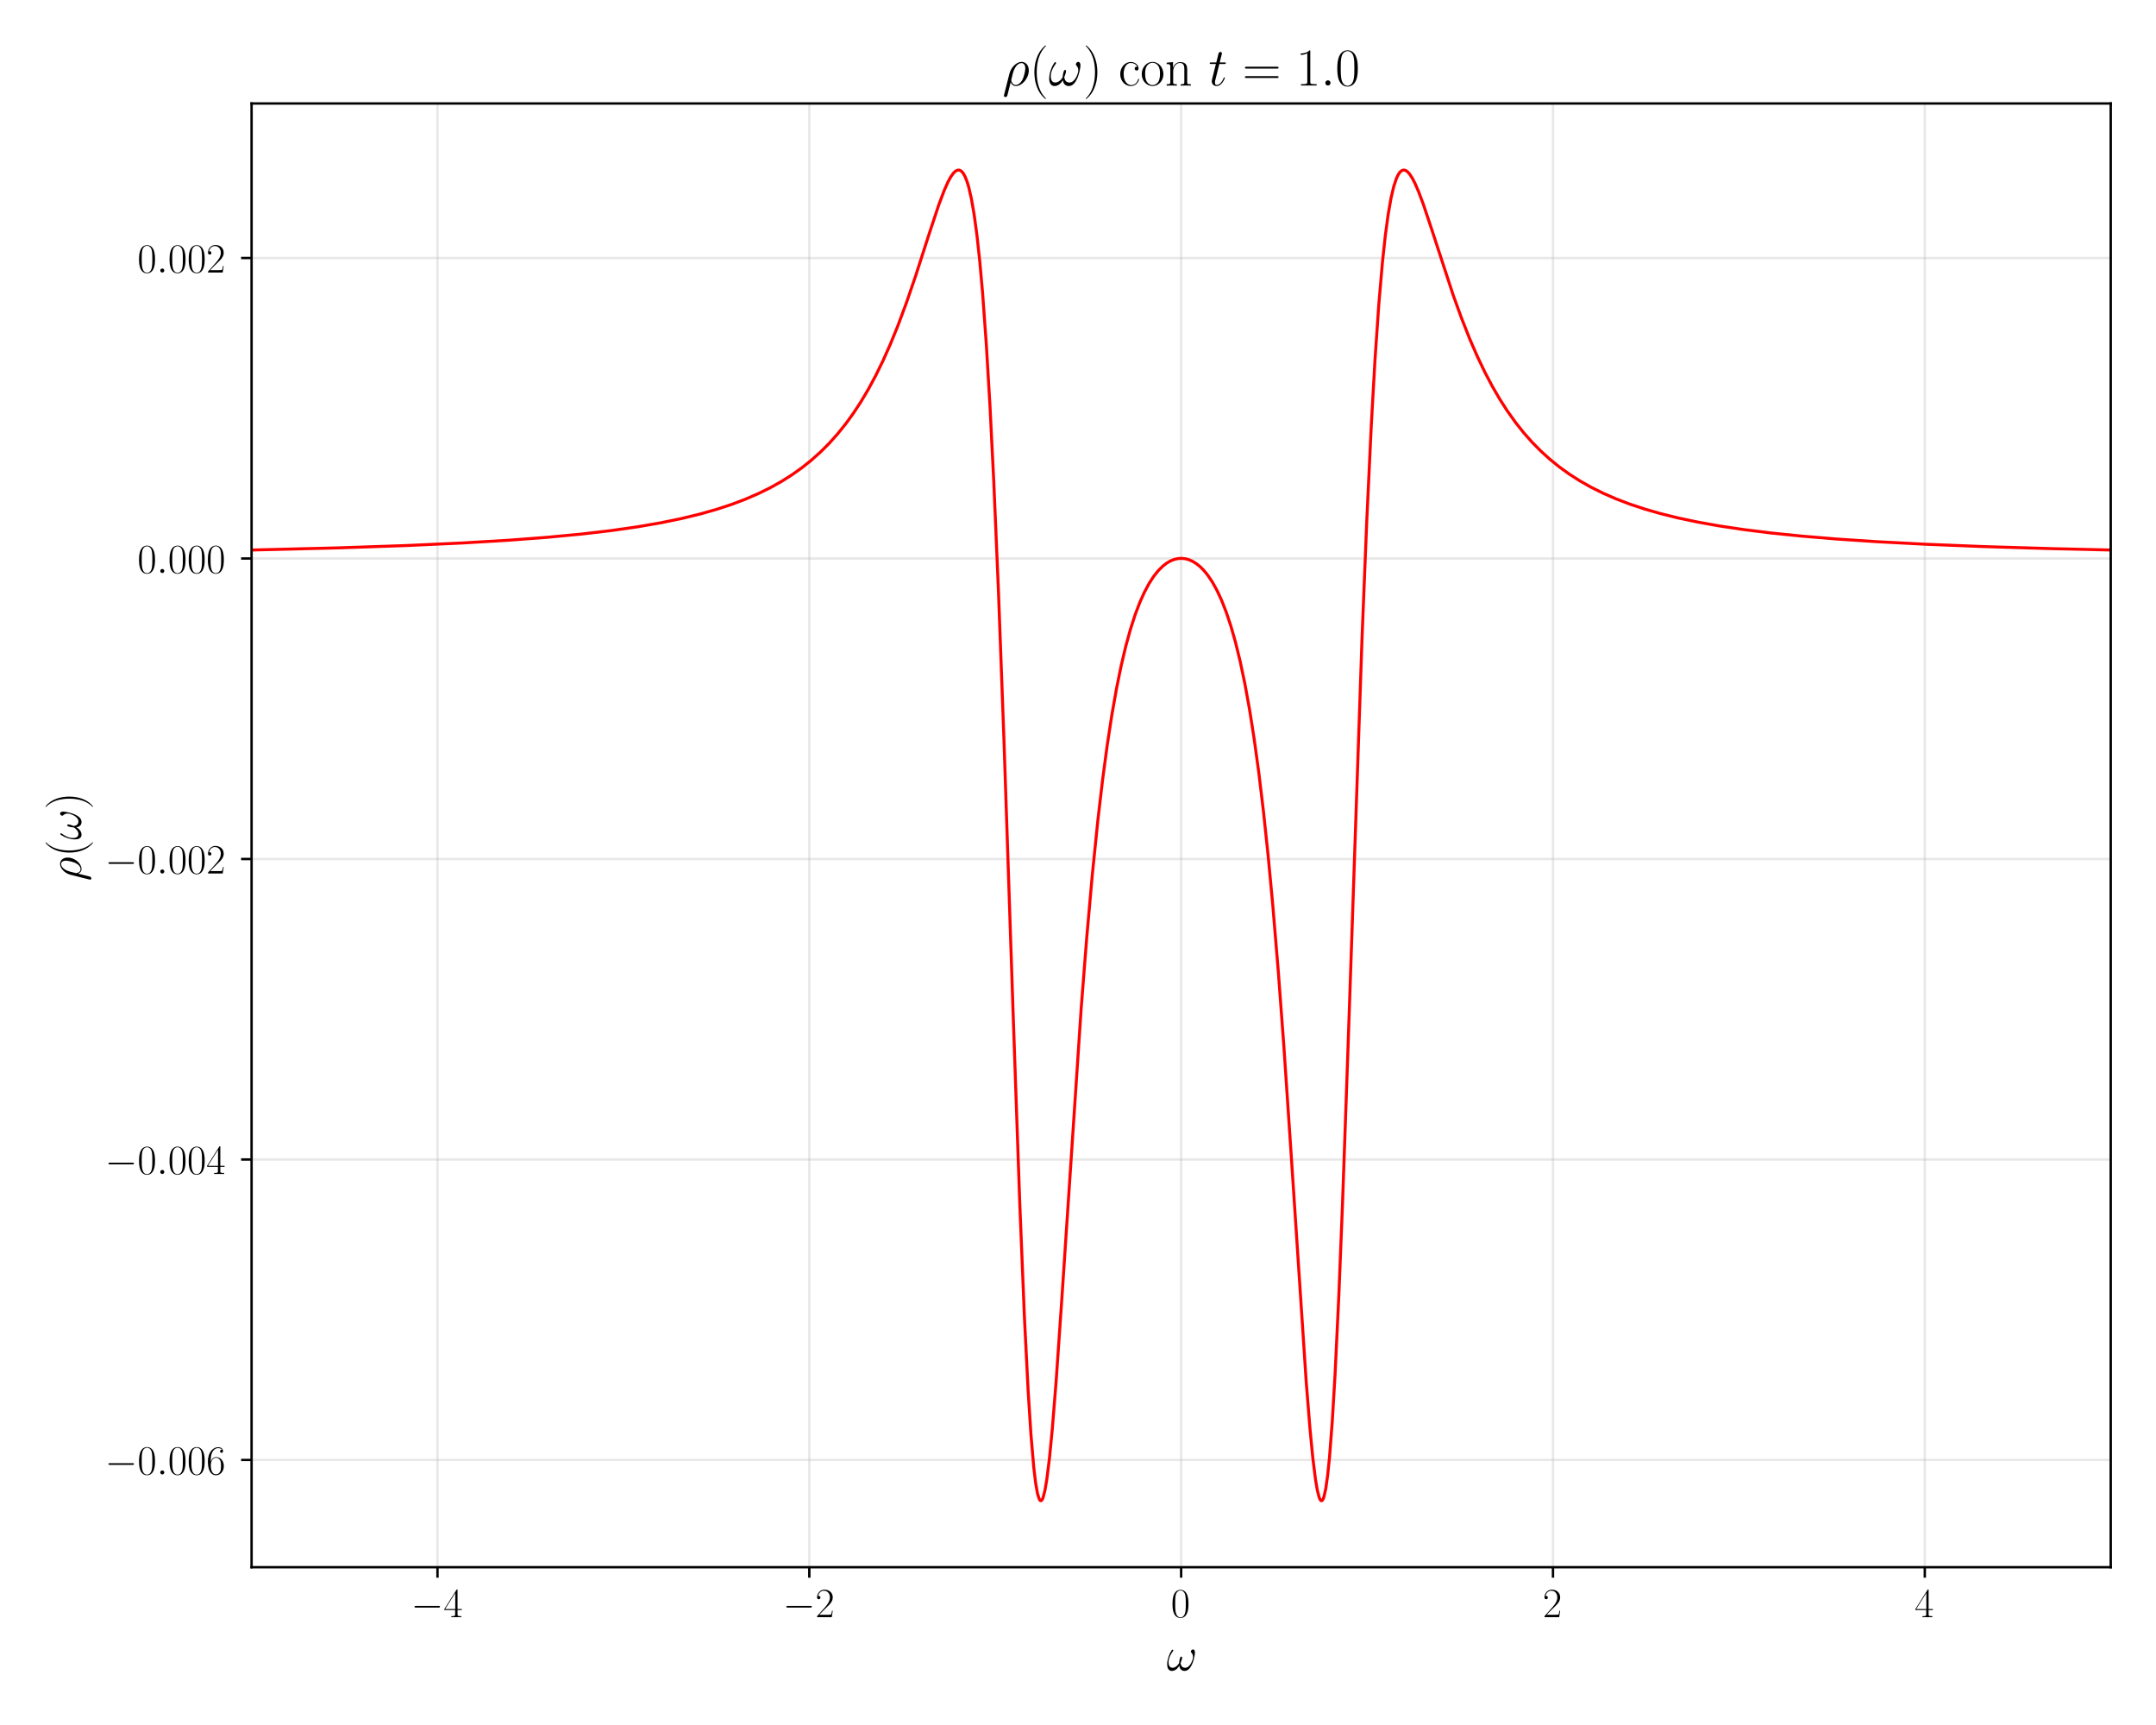
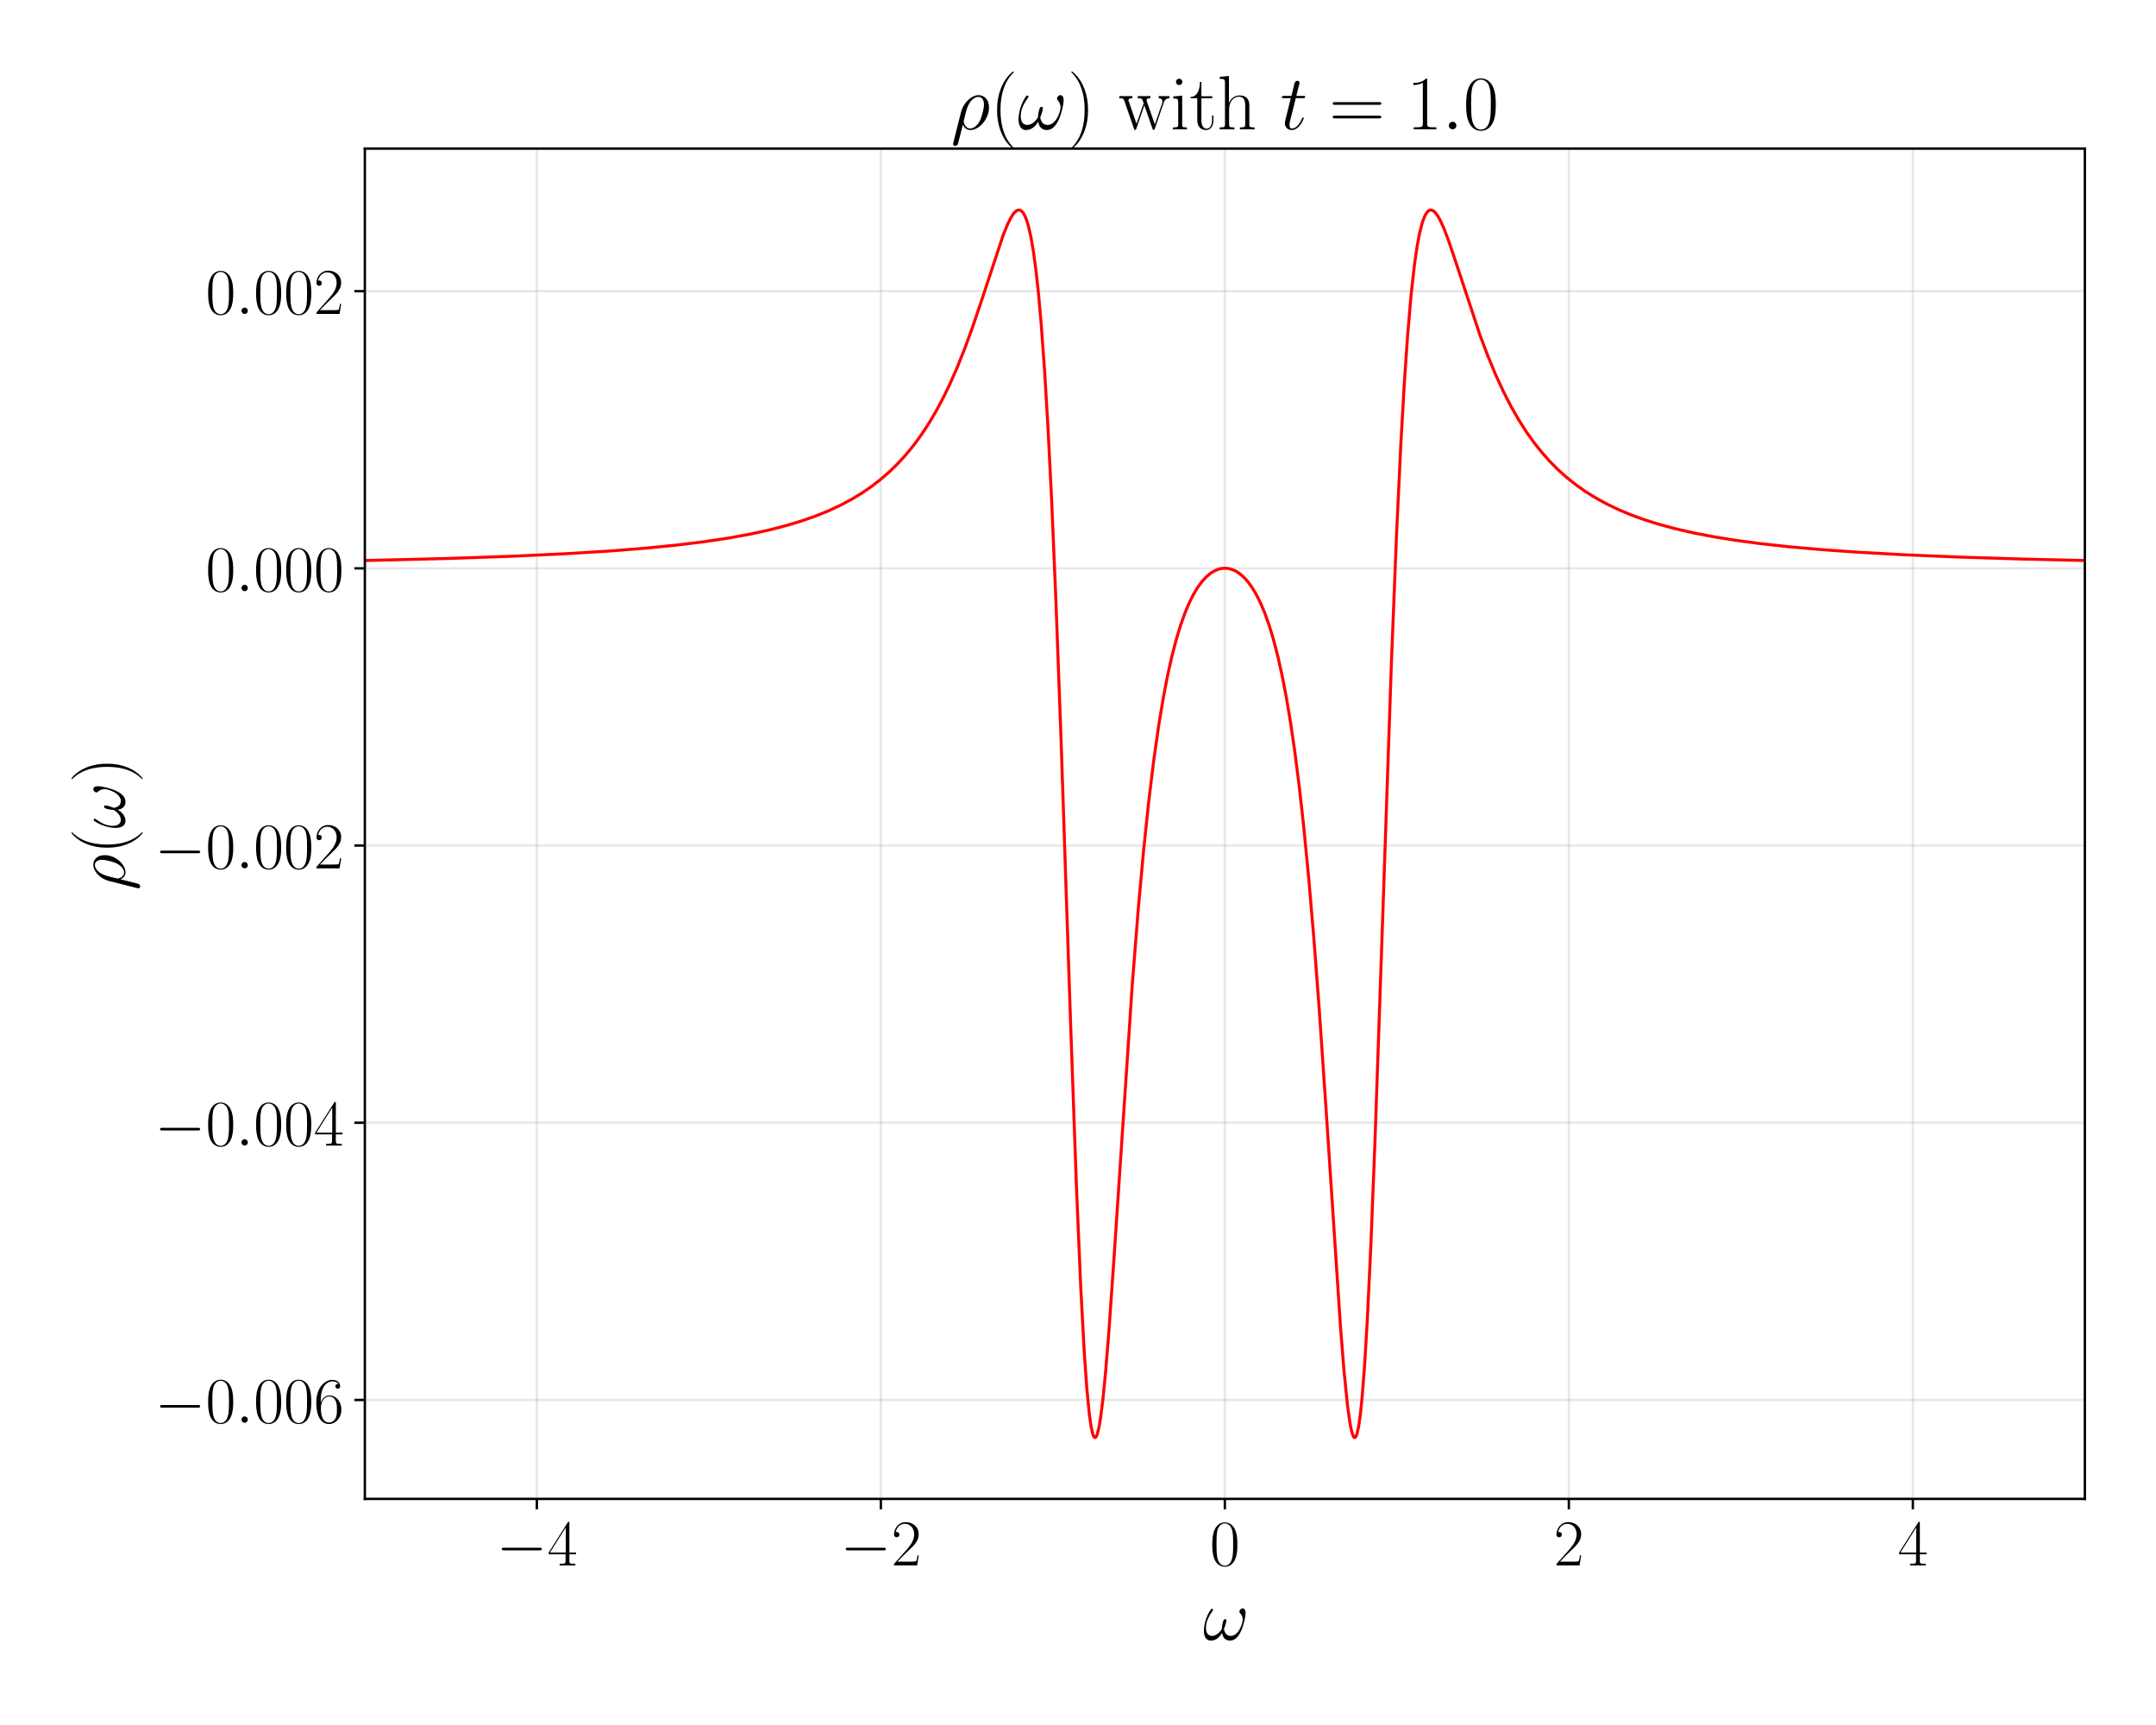
<svg xmlns="http://www.w3.org/2000/svg" xmlns:xlink="http://www.w3.org/1999/xlink" width="720pt" height="576pt" viewBox="0 0 720 576" version="1.1">
  <defs>
    <style type="text/css">*{stroke-linejoin: round; stroke-linecap: butt}</style>
  </defs>
  <g id="figure_1">
    <g id="patch_1">
      <path d="M 0 576  L 720 576  L 720 0  L 0 0  z " style="fill: #ffffff" />
    </g>
    <g id="axes_1">
      <g id="patch_2">
-         <path d="M 84.016 523.313  L 704.88 523.313  L 704.88 34.553  L 84.016 34.553  z " style="fill: #ffffff" />
+         <path d="M 121.845 500.501  L 696.24 500.501  L 696.24 49.618  L 121.845 49.618  z " style="fill: #ffffff" />
      </g>
      <g id="matplotlib.axis_1">
        <g id="xtick_1">
          <g id="line2d_1">
-             <path d="M 146.102 523.313  L 146.102 34.553  " clip-path="url(#p0478dd4df3)" style="fill: none; stroke: #b0b0b0; stroke-opacity: 0.3; stroke-width: 0.8; stroke-linecap: square" />
+             <path d="M 179.285 500.501  L 179.285 49.618  " clip-path="url(#p96d9ea3263)" style="fill: none; stroke: #b0b0b0; stroke-opacity: 0.3; stroke-width: 0.8; stroke-linecap: square" />
          </g>
          <g id="line2d_2">
            <defs>
-               <path id="md2904b1576" d="M 0 0  L 0 3.5  " style="stroke: #000000; stroke-width: 0.8" />
-             </defs>
-             <g>
-               <use xlink:href="#md2904b1576" x="146.102" y="523.313" style="stroke: #000000; stroke-width: 0.8" />
+               <path id="mfb445f2e6b" d="M 0 0  L 0 3.5  " style="stroke: #000000; stroke-width: 0.8" />
+             </defs>
+             <g>
+               <use xlink:href="#mfb445f2e6b" x="179.285" y="500.501" style="stroke: #000000; stroke-width: 0.8" />
            </g>
          </g>
          <g id="text_1">
-             <g transform="translate(137.2641 539.9989) scale(0.14 -0.14)">
+             <g transform="translate(165.735 522.7216) scale(0.22 -0.22)">
              <defs>
                <path id="CMSY10-0" d="M 4218 1472  C 4326 1472 4442 1472 4442 1600  C 4442 1728 4326 1728 4218 1728  L 755 1728  C 646 1728 531 1728 531 1600  C 531 1472 646 1472 755 1472  L 4218 1472  z " transform="scale(0.015625)" />
                <path id="CMR17-34" d="M 2150 4122  C 2150 4256 2144 4256 2029 4256  L 128 1254  L 128 1088  L 1779 1088  L 1779 457  C 1779 224 1766 160 1318 160  L 1197 160  L 1197 0  C 1402 0 1747 0 1965 0  C 2182 0 2528 0 2733 0  L 2733 160  L 2611 160  C 2163 160 2150 224 2150 457  L 2150 1088  L 2803 1088  L 2803 1254  L 2150 1254  L 2150 4122  z M 1798 3703  L 1798 1254  L 256 1254  L 1798 3703  z " transform="scale(0.015625)" />
              </defs>
              <use xlink:href="#CMSY10-0" transform="scale(0.996264)" />
              <use xlink:href="#CMR17-34" transform="translate(77.48747 0) scale(0.996264)" />
            </g>
          </g>
        </g>
        <g id="xtick_2">
          <g id="line2d_3">
-             <path d="M 270.275 523.313  L 270.275 34.553  " clip-path="url(#p0478dd4df3)" style="fill: none; stroke: #b0b0b0; stroke-opacity: 0.3; stroke-width: 0.8; stroke-linecap: square" />
+             <path d="M 294.164 500.501  L 294.164 49.618  " clip-path="url(#p96d9ea3263)" style="fill: none; stroke: #b0b0b0; stroke-opacity: 0.3; stroke-width: 0.8; stroke-linecap: square" />
          </g>
          <g id="line2d_4">
            <g>
-               <use xlink:href="#md2904b1576" x="270.275" y="523.313" style="stroke: #000000; stroke-width: 0.8" />
+               <use xlink:href="#mfb445f2e6b" x="294.164" y="500.501" style="stroke: #000000; stroke-width: 0.8" />
            </g>
          </g>
          <g id="text_2">
-             <g transform="translate(261.4369 539.9989) scale(0.14 -0.14)">
+             <g transform="translate(280.614 522.7216) scale(0.22 -0.22)">
              <defs>
                <path id="CMR17-32" d="M 2669 989  L 2554 989  C 2490 536 2438 459 2413 420  C 2381 369 1920 369 1830 369  L 602 369  C 832 619 1280 1072 1824 1597  C 2214 1967 2669 2402 2669 3035  C 2669 3790 2067 4224 1395 4224  C 691 4224 262 3604 262 3030  C 262 2780 448 2748 525 2748  C 589 2748 781 2787 781 3010  C 781 3207 614 3264 525 3264  C 486 3264 448 3258 422 3245  C 544 3790 915 4058 1306 4058  C 1862 4058 2227 3617 2227 3035  C 2227 2479 1901 2000 1536 1584  L 262 146  L 262 0  L 2515 0  L 2669 989  z " transform="scale(0.015625)" />
              </defs>
              <use xlink:href="#CMSY10-0" transform="scale(0.996264)" />
              <use xlink:href="#CMR17-32" transform="translate(77.48747 0) scale(0.996264)" />
            </g>
          </g>
        </g>
        <g id="xtick_3">
          <g id="line2d_5">
-             <path d="M 394.448 523.313  L 394.448 34.553  " clip-path="url(#p0478dd4df3)" style="fill: none; stroke: #b0b0b0; stroke-opacity: 0.3; stroke-width: 0.8; stroke-linecap: square" />
+             <path d="M 409.043 500.501  L 409.043 49.618  " clip-path="url(#p96d9ea3263)" style="fill: none; stroke: #b0b0b0; stroke-opacity: 0.3; stroke-width: 0.8; stroke-linecap: square" />
          </g>
          <g id="line2d_6">
            <g>
-               <use xlink:href="#md2904b1576" x="394.448" y="523.313" style="stroke: #000000; stroke-width: 0.8" />
+               <use xlink:href="#mfb445f2e6b" x="409.043" y="500.501" style="stroke: #000000; stroke-width: 0.8" />
            </g>
          </g>
          <g id="text_3">
-             <g transform="translate(391.0338 539.9989) scale(0.14 -0.14)">
+             <g transform="translate(404.0166 522.7216) scale(0.22 -0.22)">
              <defs>
                <path id="CMR17-30" d="M 2688 2025  C 2688 2416 2682 3080 2413 3591  C 2176 4039 1798 4198 1466 4198  C 1158 4198 768 4058 525 3597  C 269 3118 243 2524 243 2025  C 243 1661 250 1106 448 619  C 723 -39 1216 -128 1466 -128  C 1760 -128 2208 -7 2470 600  C 2662 1042 2688 1559 2688 2025  z M 1466 -26  C 1056 -26 813 325 723 812  C 653 1188 653 1738 653 2096  C 653 2588 653 2997 736 3387  C 858 3929 1216 4096 1466 4096  C 1728 4096 2067 3923 2189 3400  C 2272 3036 2278 2607 2278 2096  C 2278 1680 2278 1169 2202 792  C 2067 95 1690 -26 1466 -26  z " transform="scale(0.015625)" />
              </defs>
              <use xlink:href="#CMR17-30" transform="scale(0.996264)" />
            </g>
          </g>
        </g>
        <g id="xtick_4">
          <g id="line2d_7">
-             <path d="M 518.621 523.313  L 518.621 34.553  " clip-path="url(#p0478dd4df3)" style="fill: none; stroke: #b0b0b0; stroke-opacity: 0.3; stroke-width: 0.8; stroke-linecap: square" />
+             <path d="M 523.922 500.501  L 523.922 49.618  " clip-path="url(#p96d9ea3263)" style="fill: none; stroke: #b0b0b0; stroke-opacity: 0.3; stroke-width: 0.8; stroke-linecap: square" />
          </g>
          <g id="line2d_8">
            <g>
-               <use xlink:href="#md2904b1576" x="518.621" y="523.313" style="stroke: #000000; stroke-width: 0.8" />
+               <use xlink:href="#mfb445f2e6b" x="523.922" y="500.501" style="stroke: #000000; stroke-width: 0.8" />
            </g>
          </g>
          <g id="text_4">
-             <g transform="translate(515.2066 539.9989) scale(0.14 -0.14)">
+             <g transform="translate(518.8956 522.7216) scale(0.22 -0.22)">
              <use xlink:href="#CMR17-32" transform="scale(0.996264)" />
            </g>
          </g>
        </g>
        <g id="xtick_5">
          <g id="line2d_9">
-             <path d="M 642.794 523.313  L 642.794 34.553  " clip-path="url(#p0478dd4df3)" style="fill: none; stroke: #b0b0b0; stroke-opacity: 0.3; stroke-width: 0.8; stroke-linecap: square" />
+             <path d="M 638.801 500.501  L 638.801 49.618  " clip-path="url(#p96d9ea3263)" style="fill: none; stroke: #b0b0b0; stroke-opacity: 0.3; stroke-width: 0.8; stroke-linecap: square" />
          </g>
          <g id="line2d_10">
            <g>
-               <use xlink:href="#md2904b1576" x="642.794" y="523.313" style="stroke: #000000; stroke-width: 0.8" />
+               <use xlink:href="#mfb445f2e6b" x="638.801" y="500.501" style="stroke: #000000; stroke-width: 0.8" />
            </g>
          </g>
          <g id="text_5">
-             <g transform="translate(639.3794 539.9989) scale(0.14 -0.14)">
+             <g transform="translate(633.7746 522.7216) scale(0.22 -0.22)">
              <use xlink:href="#CMR17-34" transform="scale(0.996264)" />
            </g>
          </g>
        </g>
        <g id="text_6">
-           <g transform="translate(389.5885 557.7805) scale(0.16 -0.16)">
+           <g transform="translate(401.7533 547.5892) scale(0.24 -0.24)">
            <defs>
              <path id="CMMI12-21" d="M 3802 2395  C 3802 2580 3750 2816 3526 2816  C 3398 2816 3251 2657 3251 2529  C 3251 2472 3277 2434 3328 2376  C 3424 2268 3546 2096 3546 1797  C 3546 1567 3405 1204 3302 1007  C 3123 656 2829 357 2496 357  C 2093 357 1939 615 1869 975  C 1939 1143 2086 1560 2086 1728  C 2086 1798 2061 1856 1978 1856  C 1933 1856 1882 1831 1850 1779  C 1760 1638 1677 1129 1683 994  C 1562 756 1216 357 806 357  C 378 357 262 733 262 1096  C 262 1758 678 2338 794 2497  C 858 2593 902 2657 902 2669  C 902 2714 877 2784 819 2784  C 717 2784 685 2701 634 2625  C 307 2121 77 1414 77 803  C 77 408 224 -64 704 -64  C 1235 -64 1568 391 1702 634  C 1754 275 1946 -64 2413 -64  C 2899 -64 3206 363 3437 879  C 3603 1249 3802 2045 3802 2395  z " transform="scale(0.015625)" />
            </defs>
            <use xlink:href="#CMMI12-21" transform="scale(0.996264)" />
          </g>
        </g>
      </g>
      <g id="matplotlib.axis_2">
        <g id="ytick_1">
          <g id="line2d_11">
-             <path d="M 84.016 487.499  L 704.88 487.499  " clip-path="url(#p0478dd4df3)" style="fill: none; stroke: #b0b0b0; stroke-opacity: 0.3; stroke-width: 0.8; stroke-linecap: square" />
+             <path d="M 121.845 467.462  L 696.24 467.462  " clip-path="url(#p96d9ea3263)" style="fill: none; stroke: #b0b0b0; stroke-opacity: 0.3; stroke-width: 0.8; stroke-linecap: square" />
          </g>
          <g id="line2d_12">
            <defs>
-               <path id="m746584c5a8" d="M 0 0  L -3.5 0  " style="stroke: #000000; stroke-width: 0.8" />
-             </defs>
-             <g>
-               <use xlink:href="#m746584c5a8" x="84.016" y="487.499" style="stroke: #000000; stroke-width: 0.8" />
+               <path id="m45723ee29a" d="M 0 0  L -3.5 0  " style="stroke: #000000; stroke-width: 0.8" />
+             </defs>
+             <g>
+               <use xlink:href="#m45723ee29a" x="121.845" y="467.462" style="stroke: #000000; stroke-width: 0.8" />
            </g>
          </g>
          <g id="text_7">
-             <g transform="translate(35.06022 492.3416) scale(0.14 -0.14)">
+             <g transform="translate(51.6288 475.0723) scale(0.22 -0.22)">
              <defs>
                <path id="CMMI12-3a" d="M 1178 307  C 1178 492 1024 619 870 619  C 685 619 557 466 557 313  C 557 128 710 0 864 0  C 1050 0 1178 153 1178 307  z " transform="scale(0.015625)" />
                <path id="CMR17-36" d="M 678 2176  C 678 3690 1395 4032 1811 4032  C 1946 4032 2272 4009 2400 3776  C 2298 3776 2106 3776 2106 3553  C 2106 3381 2246 3323 2336 3323  C 2394 3323 2566 3348 2566 3560  C 2566 3954 2246 4179 1805 4179  C 1043 4179 243 3390 243 1984  C 243 253 966 -128 1478 -128  C 2099 -128 2688 427 2688 1283  C 2688 2081 2170 2662 1517 2662  C 1126 2662 838 2407 678 1960  L 678 2176  z M 1478 25  C 691 25 691 1200 691 1436  C 691 1896 909 2560 1504 2560  C 1613 2560 1926 2560 2138 2120  C 2253 1870 2253 1609 2253 1289  C 2253 944 2253 690 2118 434  C 1978 171 1773 25 1478 25  z " transform="scale(0.015625)" />
              </defs>
              <use xlink:href="#CMSY10-0" transform="scale(0.996264)" />
              <use xlink:href="#CMR17-30" transform="translate(77.48747 0) scale(0.996264)" />
              <use xlink:href="#CMMI12-3a" transform="translate(123.1779 0) scale(0.996264)" />
              <use xlink:href="#CMR17-30" transform="translate(150.2751 0) scale(0.996264)" />
              <use xlink:href="#CMR17-30" transform="translate(195.9656 0) scale(0.996264)" />
              <use xlink:href="#CMR17-36" transform="translate(241.6561 0) scale(0.996264)" />
            </g>
          </g>
        </g>
        <g id="ytick_2">
          <g id="line2d_13">
-             <path d="M 84.016 387.163  L 704.88 387.163  " clip-path="url(#p0478dd4df3)" style="fill: none; stroke: #b0b0b0; stroke-opacity: 0.3; stroke-width: 0.8; stroke-linecap: square" />
+             <path d="M 121.845 374.902  L 696.24 374.902  " clip-path="url(#p96d9ea3263)" style="fill: none; stroke: #b0b0b0; stroke-opacity: 0.3; stroke-width: 0.8; stroke-linecap: square" />
          </g>
          <g id="line2d_14">
            <g>
-               <use xlink:href="#m746584c5a8" x="84.016" y="387.163" style="stroke: #000000; stroke-width: 0.8" />
+               <use xlink:href="#m45723ee29a" x="121.845" y="374.902" style="stroke: #000000; stroke-width: 0.8" />
            </g>
          </g>
          <g id="text_8">
-             <g transform="translate(35.06022 392.0061) scale(0.14 -0.14)">
+             <g transform="translate(51.6288 382.5124) scale(0.22 -0.22)">
              <use xlink:href="#CMSY10-0" transform="scale(0.996264)" />
              <use xlink:href="#CMR17-30" transform="translate(77.48747 0) scale(0.996264)" />
              <use xlink:href="#CMMI12-3a" transform="translate(123.1779 0) scale(0.996264)" />
              <use xlink:href="#CMR17-30" transform="translate(150.2751 0) scale(0.996264)" />
              <use xlink:href="#CMR17-30" transform="translate(195.9656 0) scale(0.996264)" />
              <use xlink:href="#CMR17-34" transform="translate(241.6561 0) scale(0.996264)" />
            </g>
          </g>
        </g>
        <g id="ytick_3">
          <g id="line2d_15">
-             <path d="M 84.016 286.828  L 704.88 286.828  " clip-path="url(#p0478dd4df3)" style="fill: none; stroke: #b0b0b0; stroke-opacity: 0.3; stroke-width: 0.8; stroke-linecap: square" />
+             <path d="M 121.845 282.342  L 696.24 282.342  " clip-path="url(#p96d9ea3263)" style="fill: none; stroke: #b0b0b0; stroke-opacity: 0.3; stroke-width: 0.8; stroke-linecap: square" />
          </g>
          <g id="line2d_16">
            <g>
-               <use xlink:href="#m746584c5a8" x="84.016" y="286.828" style="stroke: #000000; stroke-width: 0.8" />
+               <use xlink:href="#m45723ee29a" x="121.845" y="282.342" style="stroke: #000000; stroke-width: 0.8" />
            </g>
          </g>
          <g id="text_9">
-             <g transform="translate(35.06022 291.6706) scale(0.14 -0.14)">
+             <g transform="translate(51.6288 289.9524) scale(0.22 -0.22)">
              <use xlink:href="#CMSY10-0" transform="scale(0.996264)" />
              <use xlink:href="#CMR17-30" transform="translate(77.48747 0) scale(0.996264)" />
              <use xlink:href="#CMMI12-3a" transform="translate(123.1779 0) scale(0.996264)" />
              <use xlink:href="#CMR17-30" transform="translate(150.2751 0) scale(0.996264)" />
              <use xlink:href="#CMR17-30" transform="translate(195.9656 0) scale(0.996264)" />
              <use xlink:href="#CMR17-32" transform="translate(241.6561 0) scale(0.996264)" />
            </g>
          </g>
        </g>
        <g id="ytick_4">
          <g id="line2d_17">
-             <path d="M 84.016 186.492  L 704.88 186.492  " clip-path="url(#p0478dd4df3)" style="fill: none; stroke: #b0b0b0; stroke-opacity: 0.3; stroke-width: 0.8; stroke-linecap: square" />
+             <path d="M 121.845 189.782  L 696.24 189.782  " clip-path="url(#p96d9ea3263)" style="fill: none; stroke: #b0b0b0; stroke-opacity: 0.3; stroke-width: 0.8; stroke-linecap: square" />
          </g>
          <g id="line2d_18">
            <g>
-               <use xlink:href="#m746584c5a8" x="84.016" y="186.492" style="stroke: #000000; stroke-width: 0.8" />
+               <use xlink:href="#m45723ee29a" x="121.845" y="189.782" style="stroke: #000000; stroke-width: 0.8" />
            </g>
          </g>
          <g id="text_10">
-             <g transform="translate(45.90846 191.3351) scale(0.14 -0.14)">
+             <g transform="translate(68.67604 197.3925) scale(0.22 -0.22)">
              <use xlink:href="#CMR17-30" transform="scale(0.996264)" />
              <use xlink:href="#CMMI12-3a" transform="translate(45.69048 0) scale(0.996264)" />
              <use xlink:href="#CMR17-30" transform="translate(72.78765 0) scale(0.996264)" />
              <use xlink:href="#CMR17-30" transform="translate(118.4781 0) scale(0.996264)" />
              <use xlink:href="#CMR17-30" transform="translate(164.1686 0) scale(0.996264)" />
            </g>
          </g>
        </g>
        <g id="ytick_5">
          <g id="line2d_19">
-             <path d="M 84.016 86.157  L 704.88 86.157  " clip-path="url(#p0478dd4df3)" style="fill: none; stroke: #b0b0b0; stroke-opacity: 0.3; stroke-width: 0.8; stroke-linecap: square" />
+             <path d="M 121.845 97.222  L 696.24 97.222  " clip-path="url(#p96d9ea3263)" style="fill: none; stroke: #b0b0b0; stroke-opacity: 0.3; stroke-width: 0.8; stroke-linecap: square" />
          </g>
          <g id="line2d_20">
            <g>
-               <use xlink:href="#m746584c5a8" x="84.016" y="86.157" style="stroke: #000000; stroke-width: 0.8" />
+               <use xlink:href="#m45723ee29a" x="121.845" y="97.222" style="stroke: #000000; stroke-width: 0.8" />
            </g>
          </g>
          <g id="text_11">
-             <g transform="translate(45.90846 90.99967) scale(0.14 -0.14)">
+             <g transform="translate(68.67604 104.8325) scale(0.22 -0.22)">
              <use xlink:href="#CMR17-30" transform="scale(0.996264)" />
              <use xlink:href="#CMMI12-3a" transform="translate(45.69048 0) scale(0.996264)" />
              <use xlink:href="#CMR17-30" transform="translate(72.78765 0) scale(0.996264)" />
              <use xlink:href="#CMR17-30" transform="translate(118.4781 0) scale(0.996264)" />
              <use xlink:href="#CMR17-32" transform="translate(164.1686 0) scale(0.996264)" />
            </g>
          </g>
        </g>
        <g id="text_12">
-           <g transform="translate(27.07517 294.1736) rotate(-90) scale(0.16 -0.16)">
+           <g transform="translate(41.67123 297.2827) rotate(-90) scale(0.24 -0.24)">
            <defs>
              <path id="CMMI12-1a" d="M 198 -1107  C 192 -1139 179 -1177 179 -1216  C 179 -1312 256 -1376 352 -1376  C 448 -1376 538 -1312 576 -1222  C 602 -1164 781 -397 986 390  C 1114 70 1350 -64 1600 -64  C 2323 -64 3142 830 3142 1795  C 3142 2478 2726 2816 2285 2816  C 1722 2816 1037 2235 826 1385  L 198 -1107  z M 1594 64  C 1158 64 1050 569 1050 645  C 1050 684 1210 1295 1229 1391  C 1555 2670 2182 2670 2278 2670  C 2566 2670 2726 2410 2726 2036  C 2726 1712 2554 1084 2445 819  C 2253 381 1920 64 1594 64  z " transform="scale(0.015625)" />
              <path id="CMR17-28" d="M 1958 -1561  C 1958 -1555 1958 -1542 1939 -1523  C 1645 -1224 858 -407 858 1581  C 858 3569 1632 4379 1946 4697  C 1946 4704 1958 4717 1958 4736  C 1958 4755 1939 4768 1914 4768  C 1843 4768 1299 4296 986 3594  C 666 2887 576 2199 576 1588  C 576 1128 621 351 1005 -471  C 1312 -1135 1837 -1600 1914 -1600  C 1946 -1600 1958 -1587 1958 -1561  z " transform="scale(0.015625)" />
              <path id="CMR17-29" d="M 1683 1581  C 1683 2040 1638 2817 1254 3639  C 947 4303 422 4768 346 4768  C 326 4768 301 4761 301 4729  C 301 4717 307 4710 314 4697  C 621 4378 1402 3568 1402 1584  C 1402 -407 627 -1217 314 -1537  C 307 -1549 301 -1556 301 -1568  C 301 -1600 326 -1600 346 -1600  C 416 -1600 960 -1128 1274 -426  C 1594 281 1683 969 1683 1581  z " transform="scale(0.015625)" />
            </defs>
            <use xlink:href="#CMMI12-1a" transform="scale(0.996264)" />
            <use xlink:href="#CMR17-28" transform="translate(50.31437 0) scale(0.996264)" />
            <use xlink:href="#CMMI12-21" transform="translate(85.59514 0) scale(0.996264)" />
            <use xlink:href="#CMR17-29" transform="translate(149.9135 0) scale(0.996264)" />
          </g>
        </g>
      </g>
      <g id="line2d_21">
-         <path d="M 84.016 183.655  L 112.59 182.952  L 135.574 182.169  L 154.209 181.319  L 169.738 180.396  L 182.783 179.408  L 194.275 178.317  L 204.213 177.151  L 212.91 175.907  L 220.674 174.57  L 227.507 173.167  L 233.719 171.663  L 239.31 170.079  L 244.279 168.447  L 248.938 166.687  L 253.286 164.804  L 257.324 162.808  L 261.051 160.717  L 264.467 158.555  L 267.884 156.12  L 270.99 153.634  L 274.095 150.848  L 276.891 148.047  L 279.686 144.931  L 282.481 141.457  L 284.966 138.032  L 287.451 134.251  L 289.935 130.077  L 292.42 125.47  L 294.905 120.392  L 297.389 114.809  L 299.874 108.699  L 302.669 101.191  L 305.775 92.128  L 310.434 77.66  L 313.54 68.314  L 315.404 63.386  L 316.646 60.628  L 317.578 58.947  L 318.509 57.685  L 319.131 57.122  L 319.752 56.816  L 320.373 56.8  L 320.994 57.108  L 321.615 57.778  L 322.236 58.851  L 322.858 60.368  L 323.479 62.374  L 324.411 66.401  L 325.342 71.796  L 326.274 78.725  L 327.206 87.354  L 328.138 97.839  L 329.38 114.944  L 330.622 135.842  L 331.865 160.64  L 333.418 196.96  L 335.281 247.287  L 338.387 339.912  L 340.561 401.999  L 342.114 439.929  L 343.356 464.518  L 344.288 479.016  L 345.22 489.892  L 345.841 495.093  L 346.462 498.665  L 347.083 500.646  L 347.394 501.058  L 347.705 501.097  L 348.015 500.772  L 348.326 500.096  L 348.947 497.738  L 349.568 494.131  L 350.5 486.633  L 351.432 476.997  L 352.674 461.544  L 354.538 434.675  L 361.06 336.772  L 362.923 313.024  L 364.787 292.022  L 366.65 273.742  L 368.203 260.472  L 369.756 248.844  L 371.309 238.707  L 372.862 229.907  L 374.415 222.296  L 375.968 215.738  L 377.521 210.108  L 379.074 205.294  L 380.627 201.199  L 382.18 197.739  L 383.733 194.843  L 385.286 192.449  L 386.839 190.507  L 388.392 188.976  L 389.634 188.026  L 390.876 187.306  L 392.119 186.805  L 393.361 186.518  L 394.603 186.44  L 395.846 186.57  L 397.088 186.91  L 398.33 187.465  L 399.573 188.242  L 400.815 189.251  L 402.057 190.507  L 403.3 192.026  L 404.853 194.326  L 406.406 197.117  L 407.959 200.459  L 409.511 204.42  L 411.064 209.083  L 412.617 214.542  L 414.17 220.905  L 415.723 228.294  L 417.276 236.845  L 418.829 246.702  L 420.382 258.02  L 421.935 270.95  L 423.488 285.632  L 425.041 302.177  L 426.904 324.562  L 428.768 349.62  L 431.253 386.469  L 436.222 461.544  L 437.464 476.997  L 438.396 486.633  L 439.328 494.131  L 439.949 497.738  L 440.57 500.096  L 440.881 500.772  L 441.191 501.097  L 441.502 501.058  L 441.813 500.646  L 442.123 499.851  L 442.744 497.08  L 443.366 492.697  L 443.987 486.676  L 444.918 474.578  L 445.85 458.912  L 447.093 432.926  L 448.335 401.999  L 450.198 349.173  L 454.857 213.007  L 456.41 174.482  L 457.963 141.676  L 459.205 119.806  L 460.448 101.771  L 461.69 87.354  L 462.622 78.725  L 463.554 71.796  L 464.485 66.401  L 465.417 62.374  L 466.349 59.551  L 466.97 58.262  L 467.591 57.396  L 468.212 56.911  L 468.834 56.77  L 469.455 56.935  L 470.076 57.374  L 470.697 58.054  L 471.629 59.465  L 472.561 61.268  L 473.803 64.151  L 475.356 68.314  L 477.841 75.73  L 485.295 98.546  L 488.09 106.27  L 490.885 113.332  L 493.37 119.045  L 495.855 124.246  L 498.339 128.967  L 500.824 133.246  L 503.309 137.121  L 506.104 141.047  L 508.899 144.564  L 511.695 147.717  L 514.49 150.551  L 517.596 153.369  L 520.702 155.884  L 524.118 158.345  L 527.535 160.53  L 531.262 162.643  L 535.299 164.659  L 539.648 166.561  L 544.306 168.337  L 549.276 169.984  L 554.556 171.499  L 560.457 172.957  L 566.979 174.332  L 574.123 175.608  L 582.198 176.819  L 591.205 177.943  L 601.454 178.994  L 613.257 179.977  L 626.923 180.886  L 643.073 181.731  L 662.33 182.505  L 685.624 183.208  L 704.88 183.655  L 704.88 183.655  " clip-path="url(#p0478dd4df3)" style="fill: none; stroke: #ff0000; stroke-linecap: square" />
+         <path d="M 121.845 187.165  L 149.142 186.491  L 170.98 185.736  L 188.508 184.918  L 203.163 184.02  L 215.518 183.047  L 226.15 181.992  L 235.345 180.859  L 243.39 179.647  L 250.574 178.338  L 256.895 176.961  L 262.642 175.48  L 267.814 173.915  L 272.412 172.298  L 276.722 170.548  L 280.745 168.67  L 284.48 166.674  L 287.928 164.577  L 291.089 162.403  L 294.25 159.95  L 297.123 157.438  L 299.997 154.617  L 302.583 151.777  L 305.169 148.611  L 307.755 145.077  L 310.341 141.129  L 312.64 137.23  L 314.938 132.928  L 317.237 128.187  L 319.536 122.977  L 322.122 116.531  L 324.708 109.471  L 327.581 100.988  L 335.052 78.401  L 336.489 74.884  L 337.638 72.599  L 338.5 71.297  L 339.362 70.438  L 339.937 70.155  L 340.512 70.14  L 341.086 70.425  L 341.661 71.043  L 342.236 72.032  L 342.81 73.432  L 343.385 75.282  L 344.247 78.997  L 345.109 83.974  L 345.971 90.366  L 346.833 98.326  L 347.695 107.999  L 348.845 123.779  L 349.994 143.057  L 351.143 165.933  L 352.58 199.439  L 354.304 245.866  L 357.465 339.856  L 359.476 396.088  L 360.913 429.737  L 362.062 451.083  L 362.924 463.358  L 363.786 472.258  L 364.361 476.301  L 364.936 478.857  L 365.223 479.59  L 365.51 479.971  L 365.798 480.006  L 366.085 479.707  L 366.372 479.083  L 366.947 476.908  L 367.522 473.58  L 368.384 466.663  L 369.246 457.774  L 370.395 443.519  L 372.119 418.732  L 378.153 328.416  L 380.165 303.102  L 381.889 284.152  L 383.613 267.695  L 385.337 253.564  L 387.061 241.535  L 388.498 232.94  L 389.934 225.497  L 391.371 219.073  L 392.808 213.549  L 394.244 208.819  L 395.681 204.786  L 397.118 201.368  L 398.555 198.496  L 399.991 196.108  L 401.428 194.155  L 402.865 192.595  L 404.301 191.396  L 405.738 190.533  L 406.887 190.071  L 408.037 189.806  L 409.186 189.734  L 410.336 189.854  L 411.485 190.168  L 412.634 190.679  L 413.784 191.396  L 415.22 192.595  L 416.657 194.155  L 418.094 196.108  L 419.53 198.496  L 420.967 201.368  L 422.404 204.786  L 423.841 208.819  L 425.277 213.549  L 426.714 219.073  L 428.151 225.497  L 429.587 232.94  L 431.024 241.535  L 432.461 251.42  L 433.898 262.737  L 435.334 275.62  L 437.058 293.309  L 438.782 313.534  L 440.506 336.255  L 442.805 369.863  L 447.69 443.519  L 448.839 457.774  L 449.989 469.207  L 450.851 475.382  L 451.425 478.146  L 452 479.707  L 452.287 480.006  L 452.575 479.971  L 452.862 479.59  L 453.149 478.857  L 453.724 476.301  L 454.299 472.258  L 454.873 466.703  L 455.735 455.543  L 456.597 441.091  L 457.747 417.118  L 459.184 380.876  L 461.195 322.707  L 464.643 221.913  L 466.367 178.703  L 467.804 148.439  L 468.953 128.264  L 470.103 111.627  L 471.252 98.326  L 472.401 88.069  L 473.263 82.166  L 474.125 77.626  L 474.987 74.298  L 475.849 72.032  L 476.424 71.043  L 476.999 70.425  L 477.573 70.14  L 478.148 70.155  L 478.723 70.438  L 479.297 70.957  L 480.159 72.121  L 481.021 73.672  L 482.171 76.216  L 483.608 79.958  L 485.619 85.843  L 494.239 111.891  L 496.825 118.749  L 499.411 124.987  L 501.997 130.614  L 504.583 135.666  L 507.17 140.19  L 509.756 144.237  L 512.342 147.859  L 514.928 151.103  L 517.514 154.012  L 520.387 156.9  L 523.261 159.47  L 526.421 161.979  L 529.582 164.201  L 533.03 166.342  L 536.766 168.38  L 540.501 170.167  L 544.524 171.855  L 549.121 173.532  L 554.006 175.069  L 559.466 176.542  L 565.5 177.925  L 572.109 179.203  L 579.579 180.411  L 587.912 181.525  L 597.395 182.563  L 608.314 183.529  L 620.957 184.419  L 635.898 185.241  L 653.714 185.991  L 675.264 186.669  L 696.24 187.165  L 696.24 187.165  " clip-path="url(#p96d9ea3263)" style="fill: none; stroke: #ff0000; stroke-linecap: square" />
      </g>
      <g id="patch_3">
-         <path d="M 84.016 523.313  L 84.016 34.553  " style="fill: none; stroke: #000000; stroke-width: 0.8; stroke-linejoin: miter; stroke-linecap: square" />
+         <path d="M 121.845 500.501  L 121.845 49.618  " style="fill: none; stroke: #000000; stroke-width: 0.8; stroke-linejoin: miter; stroke-linecap: square" />
      </g>
      <g id="patch_4">
-         <path d="M 704.88 523.313  L 704.88 34.553  " style="fill: none; stroke: #000000; stroke-width: 0.8; stroke-linejoin: miter; stroke-linecap: square" />
+         <path d="M 696.24 500.501  L 696.24 49.618  " style="fill: none; stroke: #000000; stroke-width: 0.8; stroke-linejoin: miter; stroke-linecap: square" />
      </g>
      <g id="patch_5">
-         <path d="M 84.016 523.313  L 704.88 523.313  " style="fill: none; stroke: #000000; stroke-width: 0.8; stroke-linejoin: miter; stroke-linecap: square" />
+         <path d="M 121.845 500.501  L 696.24 500.501  " style="fill: none; stroke: #000000; stroke-width: 0.8; stroke-linejoin: miter; stroke-linecap: square" />
      </g>
      <g id="patch_6">
-         <path d="M 84.016 34.553  L 704.88 34.553  " style="fill: none; stroke: #000000; stroke-width: 0.8; stroke-linejoin: miter; stroke-linecap: square" />
+         <path d="M 121.845 49.618  L 696.24 49.618  " style="fill: none; stroke: #000000; stroke-width: 0.8; stroke-linejoin: miter; stroke-linecap: square" />
      </g>
      <g id="text_13">
-         <g transform="translate(334.7614 28.55342) scale(0.18 -0.18)">
+         <g transform="translate(317.5654 43.16383) scale(0.26 -0.26)">
          <defs>
-             <path id="CMR17-63" d="M 2234 2240  C 2112 2240 1933 2240 1933 2017  C 1933 1838 2080 1787 2163 1787  C 2208 1787 2394 1807 2394 2024  C 2394 2467 1958 2803 1466 2803  C 787 2803 211 2178 211 1363  C 211 516 813 -64 1466 -64  C 2259 -64 2458 677 2458 748  C 2458 774 2451 793 2406 793  C 2362 793 2355 787 2330 703  C 2163 180 1798 51 1523 51  C 1114 51 621 427 621 1369  C 621 2338 1094 2688 1472 2688  C 1722 2688 2093 2573 2234 2240  z " transform="scale(0.015625)" />
-             <path id="CMR17-6f" d="M 2758 1356  C 2758 2176 2163 2816 1466 2816  C 768 2816 173 2176 173 1356  C 173 551 768 -64 1466 -64  C 2163 -64 2758 551 2758 1356  z M 1466 51  C 1165 51 909 230 762 480  C 602 767 582 1126 582 1408  C 582 1677 595 2010 762 2298  C 890 2509 1139 2714 1466 2714  C 1754 2714 1997 2554 2150 2330  C 2349 2029 2349 1607 2349 1408  C 2349 1158 2336 775 2163 467  C 1984 173 1709 51 1466 51  z " transform="scale(0.015625)" />
-             <path id="CMR17-6e" d="M 2656 1933  C 2656 2259 2592 2790 1837 2790  C 1331 2790 1069 2400 973 2144  L 966 2144  L 966 2790  L 211 2720  L 211 2554  C 589 2554 646 2515 646 2208  L 646 428  C 646 184 621 153 211 153  L 211 -13  C 365 0 646 0 813 0  C 979 0 1267 0 1421 -13  L 1421 153  C 1011 153 986 178 986 428  L 986 1658  C 986 2247 1344 2688 1792 2688  C 2266 2688 2317 2266 2317 1958  L 2317 428  C 2317 184 2291 153 1882 153  L 1882 -13  C 2035 0 2317 0 2483 0  C 2650 0 2938 0 3091 -13  L 3091 153  C 2682 153 2656 178 2656 428  L 2656 1933  z " transform="scale(0.015625)" />
+             <path id="CMR17-77" d="M 3725 2183  C 3853 2560 4109 2560 4205 2560  L 4205 2732  C 4077 2732 3949 2732 3821 2732  C 3699 2732 3424 2732 3315 2738  L 3315 2560  C 3514 2560 3622 2445 3622 2286  C 3622 2241 3610 2184 3597 2140  L 2995 407  L 2342 2275  C 2330 2319 2310 2370 2310 2395  C 2310 2560 2528 2560 2630 2560  L 2630 2738  C 2483 2732 2214 2732 2061 2732  C 1901 2732 1734 2732 1587 2738  L 1587 2560  C 1939 2560 1939 2547 2074 2149  L 1485 451  L 851 2281  C 819 2363 819 2376 819 2395  C 819 2560 1037 2560 1139 2560  L 1139 2738  C 986 2732 717 2732 557 2732  C 416 2732 198 2732 64 2738  L 64 2560  C 346 2560 416 2541 486 2331  L 1274 49  C 1299 -33 1318 -52 1370 -52  C 1414 -52 1440 -39 1472 56  L 2131 1980  L 2797 56  C 2829 -39 2854 -52 2899 -52  C 2950 -52 2970 -33 2995 50  L 3725 2183  z " transform="scale(0.015625)" />
+             <path id="CMR17-69" d="M 992 3909  C 992 4049 877 4170 730 4170  C 589 4170 467 4056 467 3909  C 467 3769 582 3648 730 3648  C 870 3648 992 3763 992 3909  z M 243 2706  L 243 2541  C 602 2541 653 2502 653 2197  L 653 427  C 653 184 627 153 218 153  L 218 -13  C 371 0 646 0 806 0  C 960 0 1222 0 1370 -13  L 1370 153  C 992 153 979 191 979 420  L 979 2776  L 243 2706  z " transform="scale(0.015625)" />
+             <path id="CMR17-74" d="M 966 2560  L 1862 2560  L 1862 2725  L 966 2725  L 966 3904  L 851 3904  C 838 3245 614 2668 70 2668  L 70 2560  L 627 2560  L 627 771  C 627 650 627 -64 1370 -64  C 1747 -64 1965 306 1965 777  L 1965 1140  L 1850 1140  L 1850 783  C 1850 344 1677 51 1408 51  C 1222 51 966 178 966 758  L 966 2560  z " transform="scale(0.015625)" />
+             <path id="CMR17-68" d="M 2656 1933  C 2656 2259 2592 2790 1837 2790  C 1312 2790 1056 2368 979 2157  L 973 2157  L 973 4396  L 211 4326  L 211 4160  C 589 4160 646 4122 646 3817  L 646 426  C 646 184 621 153 211 153  L 211 -13  C 365 0 646 0 813 0  C 979 0 1267 0 1421 -13  L 1421 153  C 1011 153 986 178 986 428  L 986 1658  C 986 2247 1344 2688 1792 2688  C 2266 2688 2317 2266 2317 1958  L 2317 428  C 2317 184 2291 153 1882 153  L 1882 -13  C 2035 0 2317 0 2483 0  C 2650 0 2938 0 3091 -13  L 3091 153  C 2682 153 2656 178 2656 428  L 2656 1933  z " transform="scale(0.015625)" />
            <path id="CMMI12-74" d="M 1286 2566  L 1875 2566  C 1997 2566 2061 2566 2061 2681  C 2061 2752 2022 2752 1894 2752  L 1331 2752  L 1568 3692  C 1594 3781 1594 3794 1594 3840  C 1594 3943 1510 4000 1427 4000  C 1376 4000 1229 3981 1178 3775  L 928 2752  L 326 2752  C 198 2752 141 2752 141 2630  C 141 2566 186 2566 307 2566  L 877 2566  L 454 881  C 403 658 384 594 384 511  C 384 211 595 -64 954 -64  C 1600 -64 1946 868 1946 912  C 1946 951 1920 970 1882 970  C 1869 970 1843 970 1830 944  C 1824 938 1818 931 1773 829  C 1638 511 1344 64 973 64  C 781 64 768 224 768 364  C 768 370 768 492 787 568  L 1286 2566  z " transform="scale(0.015625)" />
            <path id="CMR17-3d" d="M 4115 2017  C 4211 2017 4307 2017 4307 2125  C 4307 2240 4198 2240 4090 2240  L 512 2240  C 403 2240 294 2240 294 2125  C 294 2017 390 2017 486 2017  L 4115 2017  z M 4090 896  C 4198 896 4307 896 4307 1011  C 4307 1119 4211 1119 4115 1119  L 486 1119  C 390 1119 294 1119 294 1011  C 294 896 403 896 512 896  L 4090 896  z " transform="scale(0.015625)" />
            <path id="CMR17-31" d="M 1702 4058  C 1702 4192 1696 4192 1606 4192  C 1357 3916 979 3827 621 3827  C 602 3827 570 3827 563 3808  C 557 3795 557 3782 557 3648  C 755 3648 1088 3686 1344 3839  L 1344 461  C 1344 236 1331 160 781 160  L 589 160  L 589 0  C 896 0 1216 0 1523 0  C 1830 0 2150 0 2458 0  L 2458 160  L 2266 160  C 1715 160 1702 230 1702 458  L 1702 4058  z " transform="scale(0.015625)" />
          </defs>
          <use xlink:href="#CMMI12-1a" transform="scale(0.996264)" />
          <use xlink:href="#CMR17-28" transform="translate(50.31437 0) scale(0.996264)" />
          <use xlink:href="#CMMI12-21" transform="translate(85.59514 0) scale(0.996264)" />
          <use xlink:href="#CMR17-29" transform="translate(149.9135 0) scale(0.996264)" />
-           <use xlink:href="#CMR17-63" transform="translate(215.2702 0) scale(0.996264)" />
-           <use xlink:href="#CMR17-6f" transform="translate(255.7559 0) scale(0.996264)" />
-           <use xlink:href="#CMR17-6e" transform="translate(301.4464 0) scale(0.996264)" />
-           <use xlink:href="#CMMI12-74" transform="translate(382.4177 0) scale(0.996264)" />
-           <use xlink:href="#CMR17-3d" transform="translate(445.318 0) scale(0.996264)" />
-           <use xlink:href="#CMR17-31" transform="translate(544.7068 0) scale(0.996264)" />
-           <use xlink:href="#CMMI12-3a" transform="translate(590.3973 0) scale(0.996264)" />
-           <use xlink:href="#CMR17-30" transform="translate(617.4945 0) scale(0.996264)" />
+           <use xlink:href="#CMR17-77" transform="translate(215.2702 0) scale(0.996264)" />
+           <use xlink:href="#CMR17-69" transform="translate(281.7801 0) scale(0.996264)" />
+           <use xlink:href="#CMR17-74" transform="translate(306.6512 0) scale(0.996264)" />
+           <use xlink:href="#CMR17-68" transform="translate(341.9319 0) scale(0.996264)" />
+           <use xlink:href="#CMMI12-74" transform="translate(422.9033 0) scale(0.996264)" />
+           <use xlink:href="#CMR17-3d" transform="translate(485.8036 0) scale(0.996264)" />
+           <use xlink:href="#CMR17-31" transform="translate(585.1924 0) scale(0.996264)" />
+           <use xlink:href="#CMMI12-3a" transform="translate(630.8829 0) scale(0.996264)" />
+           <use xlink:href="#CMR17-30" transform="translate(657.9801 0) scale(0.996264)" />
        </g>
      </g>
    </g>
  </g>
  <defs>
-     <clipPath id="p0478dd4df3">
-       <rect x="84.016" y="34.553" width="620.864" height="488.76" />
+     <clipPath id="p96d9ea3263">
+       <rect x="121.845" y="49.618" width="574.395" height="450.883" />
    </clipPath>
  </defs>
</svg>
